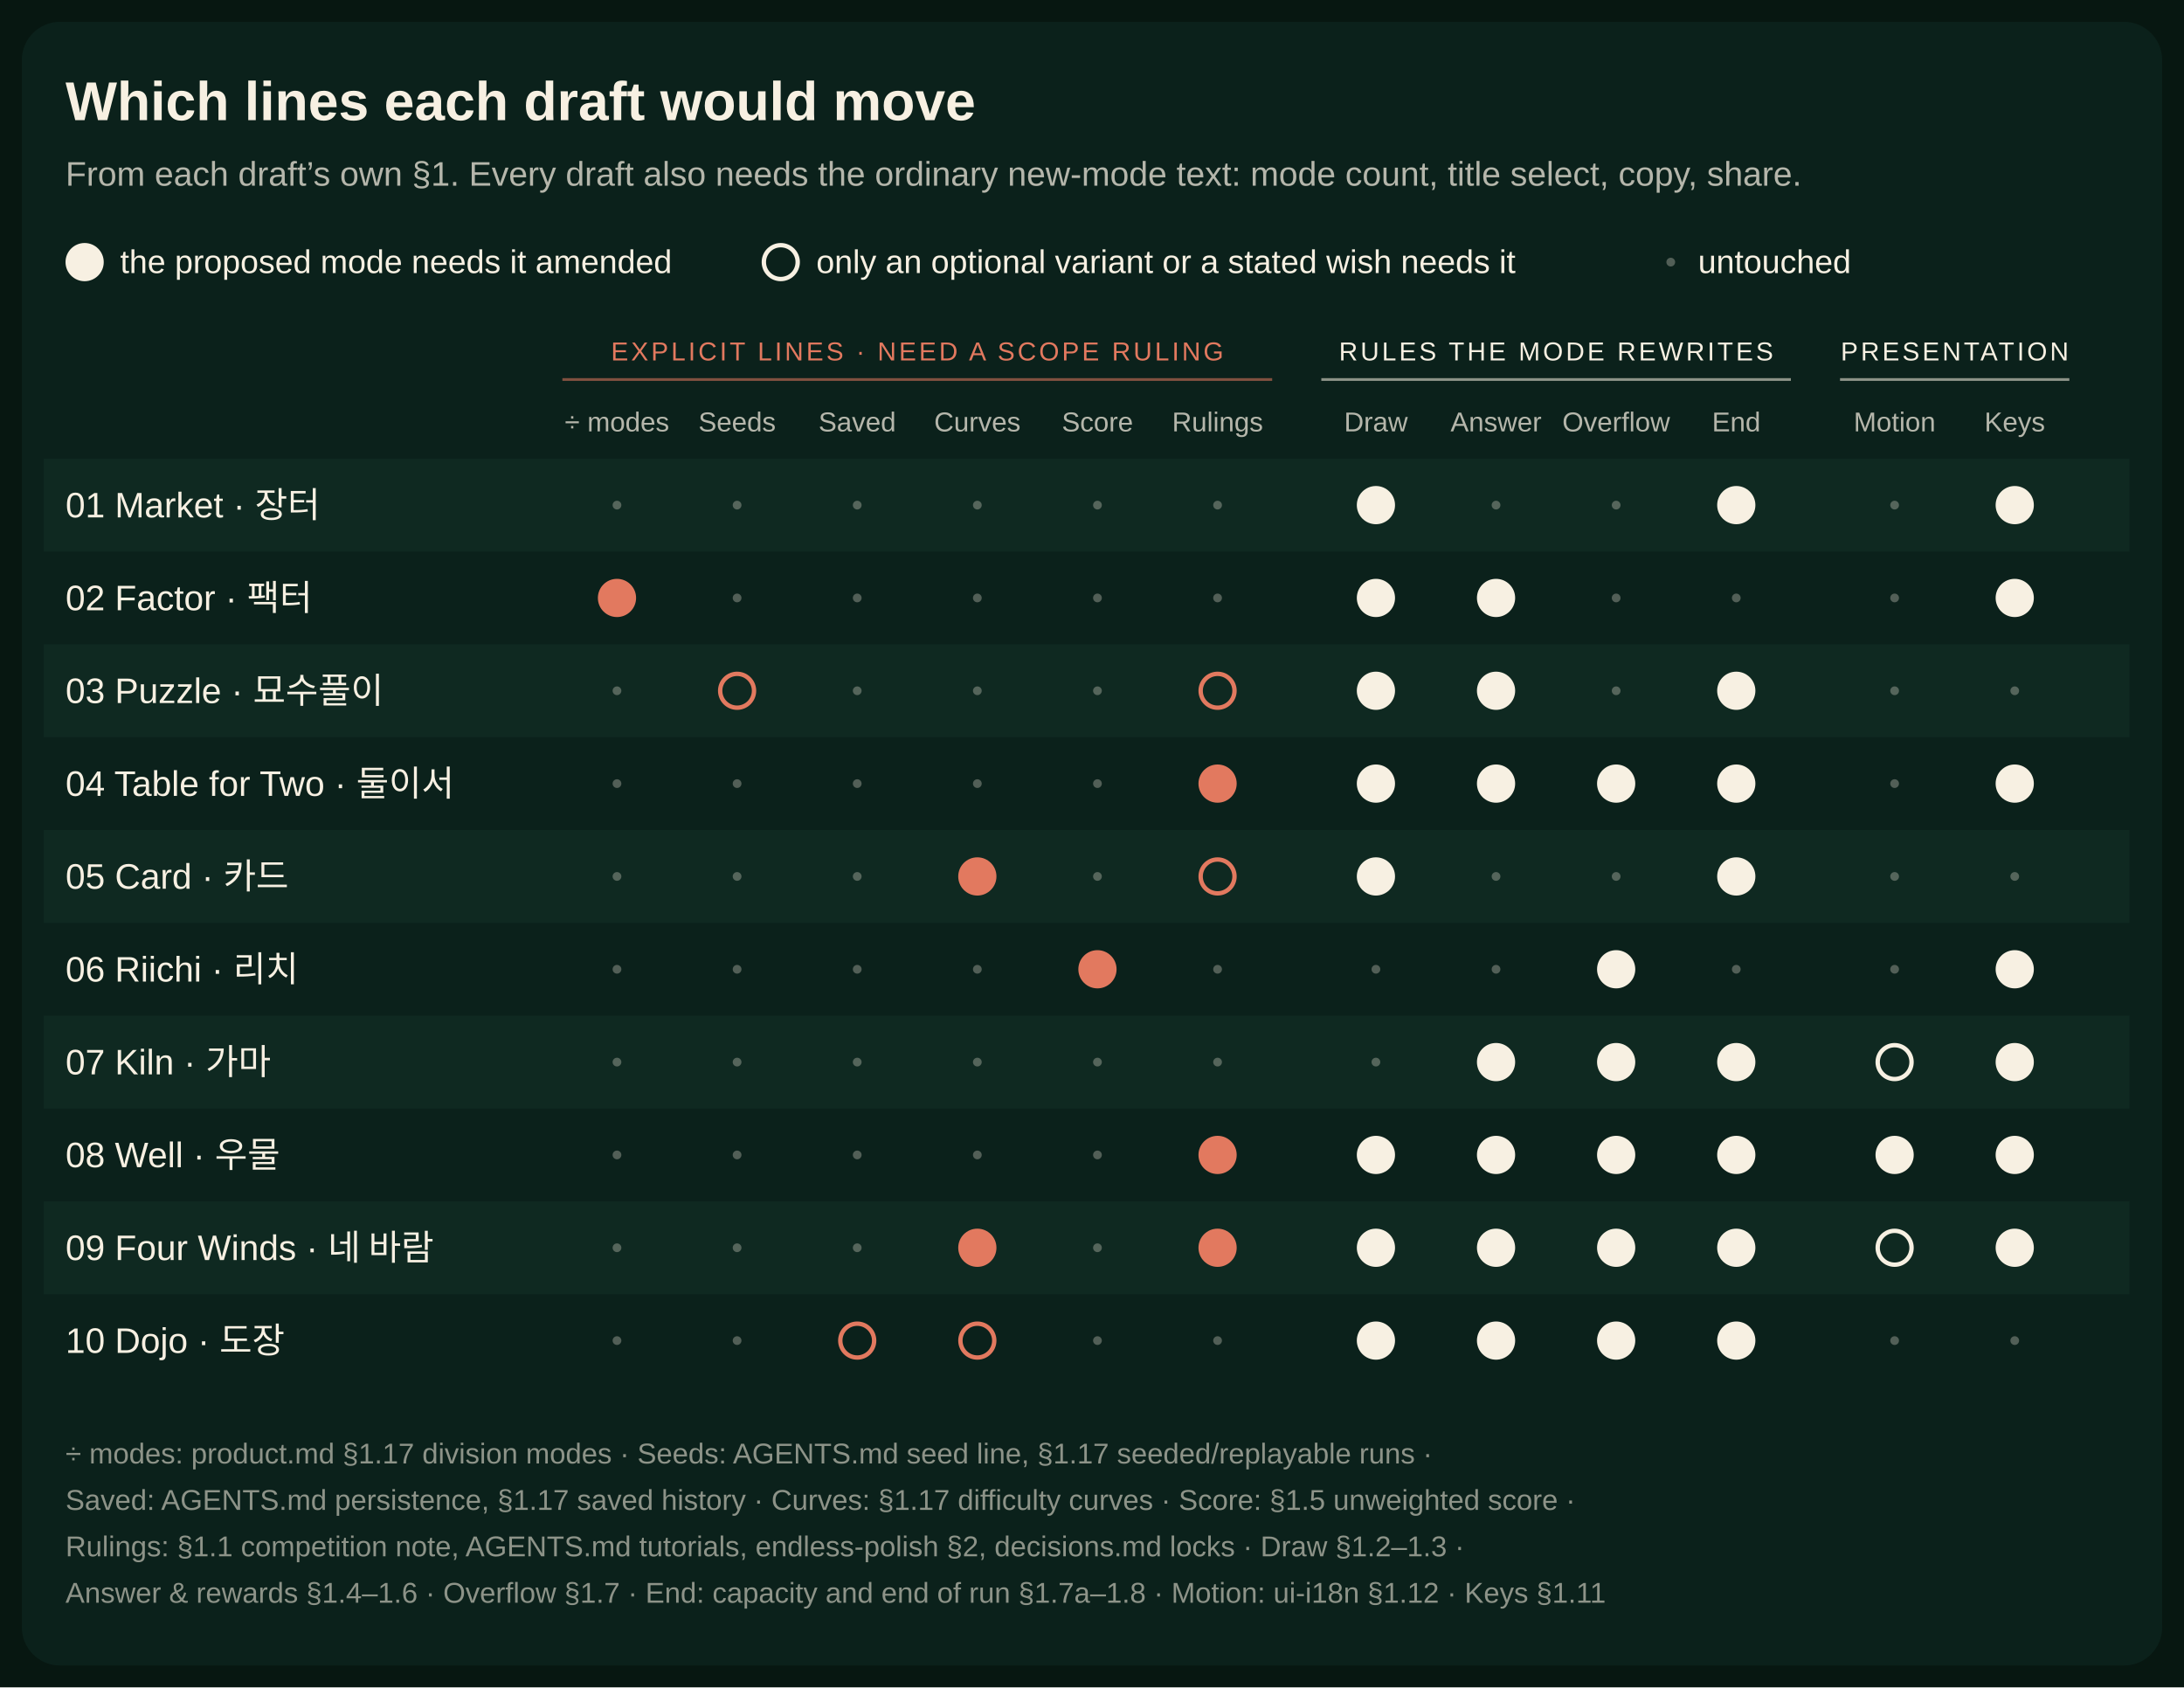
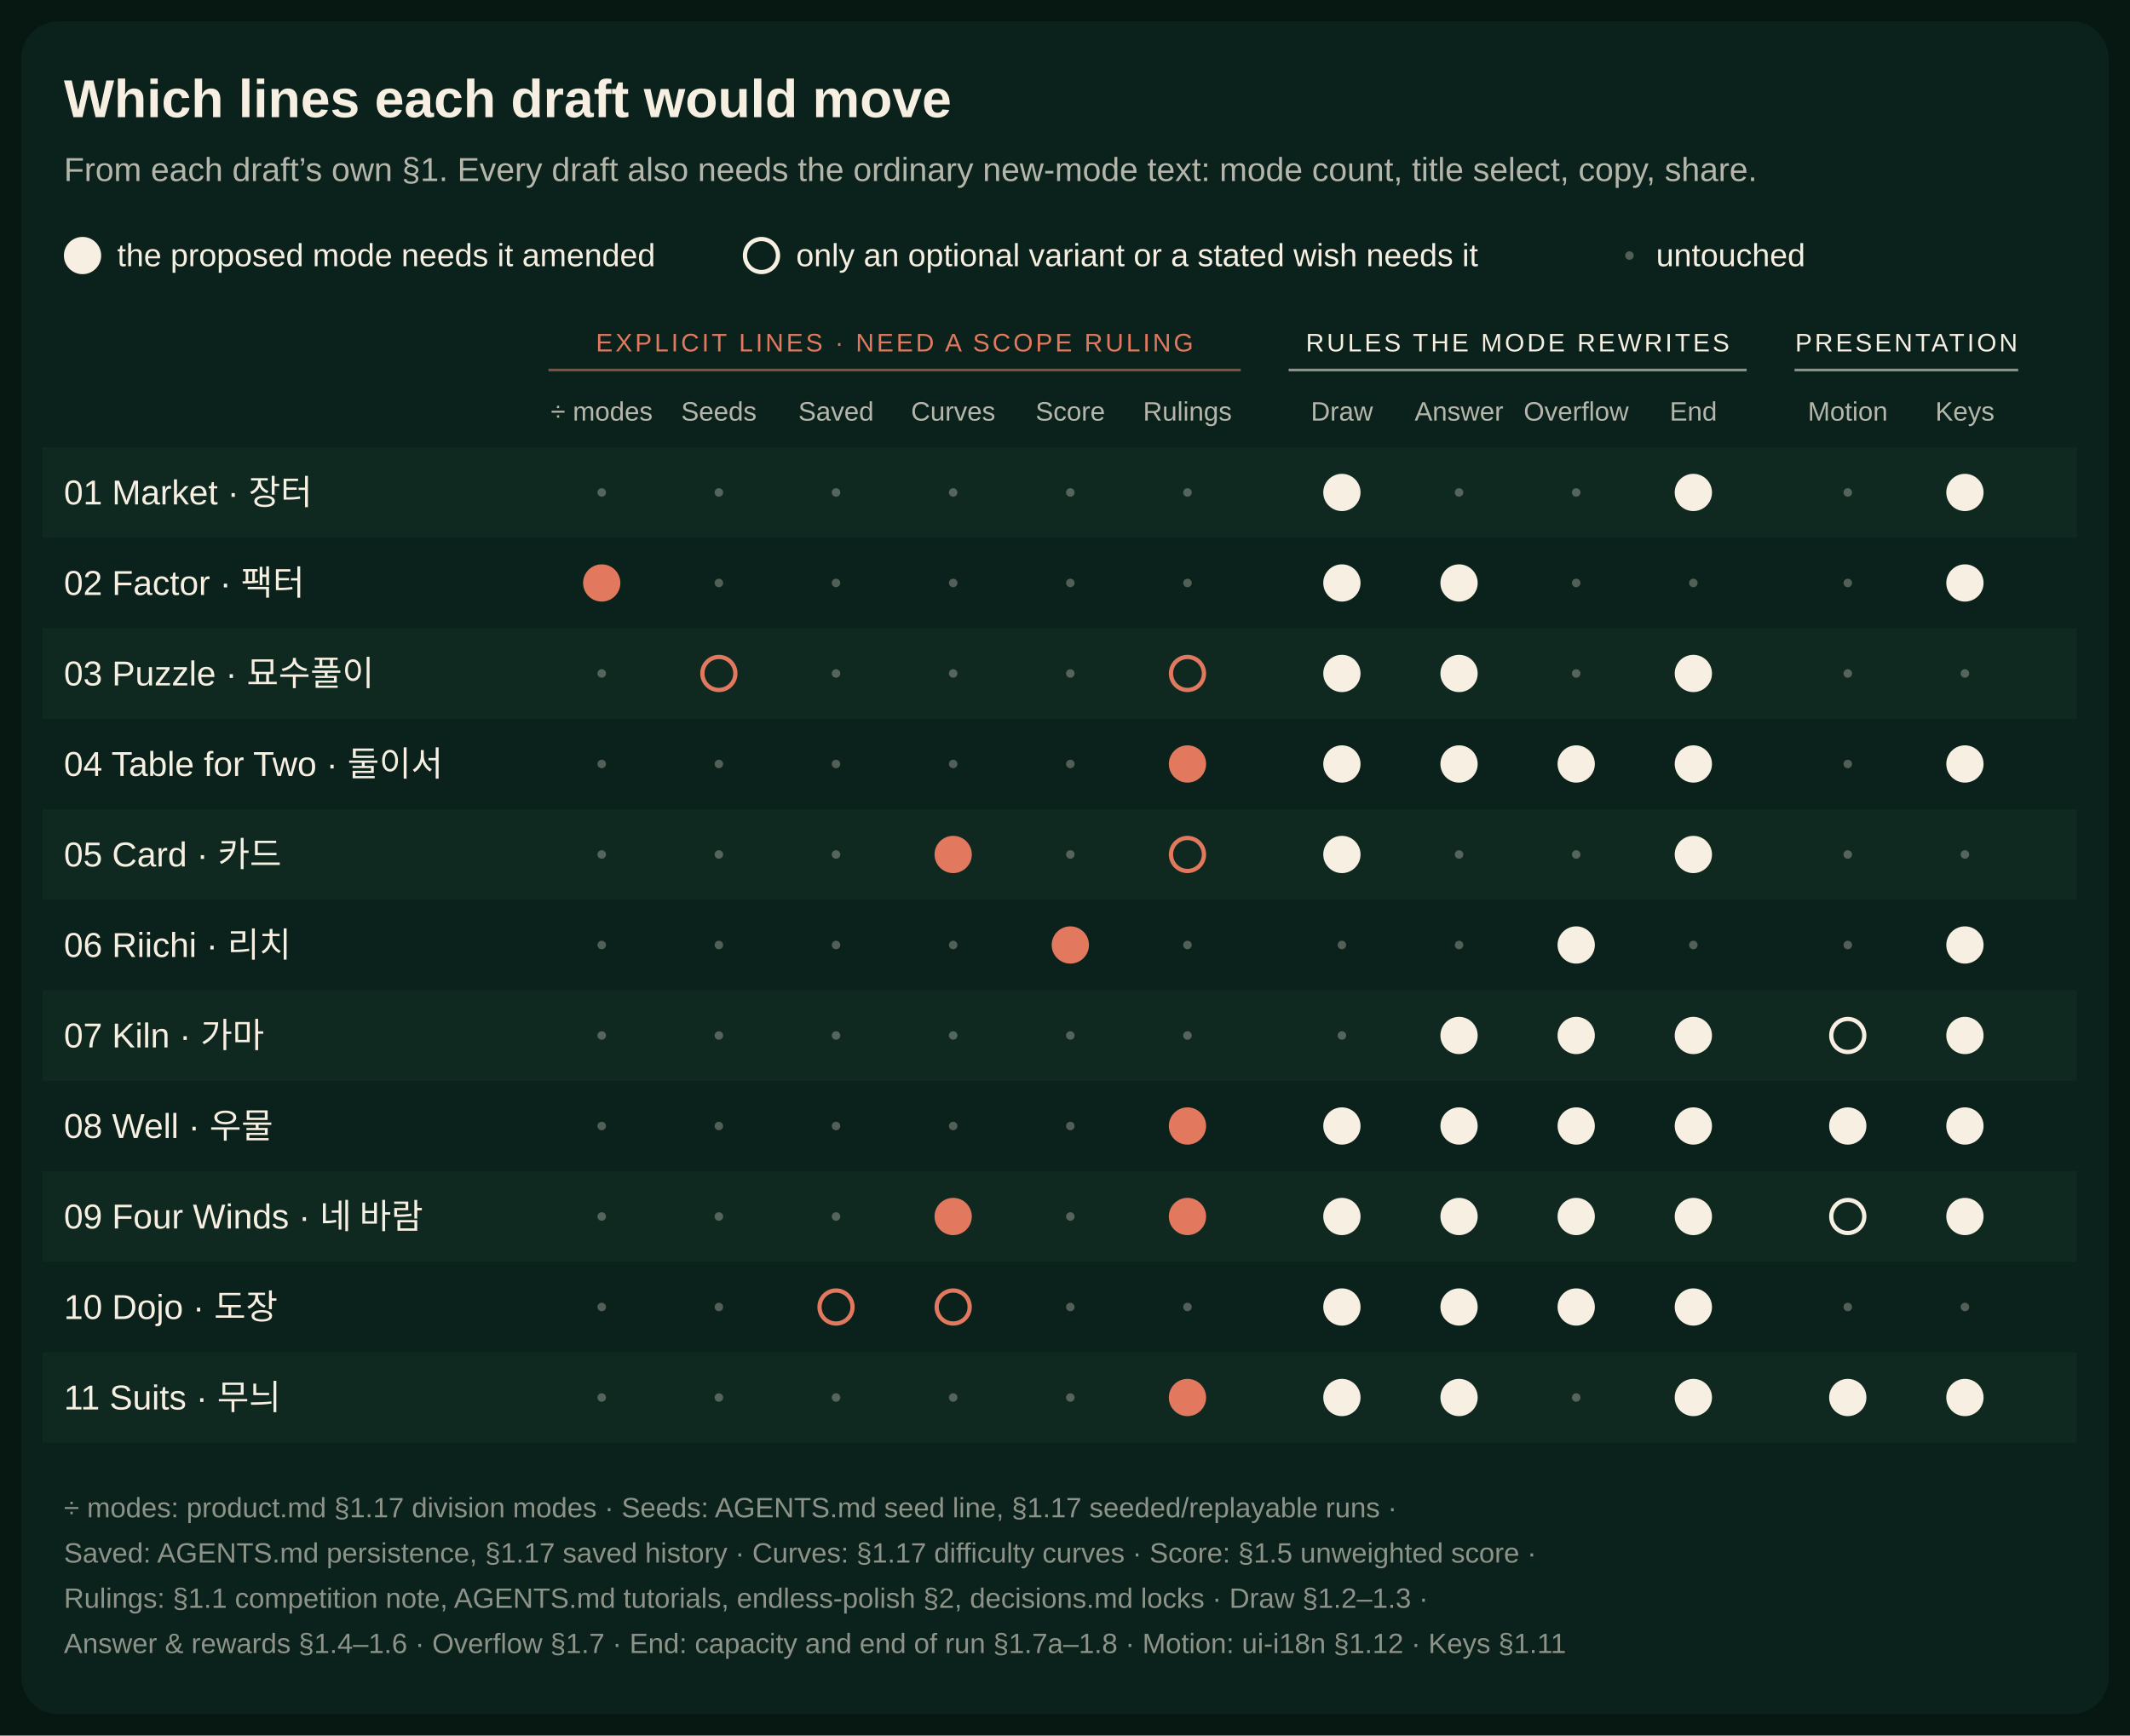
- <svg xmlns="http://www.w3.org/2000/svg" viewBox="0 0 800 618" width="800" height="618" role="img" aria-labelledby="t d">
-   <rect width="800" height="618" fill="#071711" />
-   <rect x="8" y="8" width="784" height="602" rx="14" fill="#0b211b" />
+ <svg xmlns="http://www.w3.org/2000/svg" viewBox="0 0 800 652" width="800" height="652" role="img" aria-labelledby="t d">
+   <rect width="800" height="652" fill="#071711" />
+   <rect x="8" y="8" width="784" height="636" rx="14" fill="#0b211b" />
  <text x="24" y="44" font-family="'Zen Kaku Gothic New','Helvetica Neue',Arial,'Apple SD Gothic Neo','Noto Sans KR',sans-serif" font-size="20" font-weight="600" fill="#f7f0e2">Which lines each draft would move</text>
  <text x="24" y="68" font-family="'Zen Kaku Gothic New','Helvetica Neue',Arial,'Apple SD Gothic Neo','Noto Sans KR',sans-serif" font-size="12.5" fill="#f7f0e2" fill-opacity="0.72">From each draft’s own §1. Every draft also needs the ordinary new-mode text: mode count, title select, copy, share.</text>
  <circle cx="31" cy="96" r="7" fill="#f7f0e2" />
  <text x="44" y="100" font-family="'Zen Kaku Gothic New','Helvetica Neue',Arial,'Apple SD Gothic Neo','Noto Sans KR',sans-serif" font-size="12" fill="#f7f0e2">the proposed mode needs it amended</text>
  <circle cx="286" cy="96" r="6.2" fill="none" stroke="#f7f0e2" stroke-width="1.6" />
  <text x="299" y="100" font-family="'Zen Kaku Gothic New','Helvetica Neue',Arial,'Apple SD Gothic Neo','Noto Sans KR',sans-serif" font-size="12" fill="#f7f0e2">only an optional variant or a stated wish needs it</text>
  <circle cx="612" cy="96" r="1.6" fill="#f7f0e2" fill-opacity="0.3" />
  <text x="622" y="100" font-family="'Zen Kaku Gothic New','Helvetica Neue',Arial,'Apple SD Gothic Neo','Noto Sans KR',sans-serif" font-size="12" fill="#f7f0e2">untouched</text>
  <text x="336.0" y="132" text-anchor="middle" font-family="'Zen Kaku Gothic New','Helvetica Neue',Arial,'Apple SD Gothic Neo','Noto Sans KR',sans-serif" font-size="9.5" letter-spacing="1" fill="#e2795f">EXPLICIT LINES · NEED A SCOPE RULING</text>
  <line x1="206" x2="466" y1="139" y2="139" stroke="#e2795f" stroke-opacity="0.55" />
  <text x="570.0" y="132" text-anchor="middle" font-family="'Zen Kaku Gothic New','Helvetica Neue',Arial,'Apple SD Gothic Neo','Noto Sans KR',sans-serif" font-size="9.5" letter-spacing="1" fill="#f7f0e2">RULES THE MODE REWRITES</text>
  <line x1="484" x2="656" y1="139" y2="139" stroke="#f7f0e2" stroke-opacity="0.55" />
  <text x="716.0" y="132" text-anchor="middle" font-family="'Zen Kaku Gothic New','Helvetica Neue',Arial,'Apple SD Gothic Neo','Noto Sans KR',sans-serif" font-size="9.5" letter-spacing="1" fill="#f7f0e2">PRESENTATION</text>
  <line x1="674" x2="758" y1="139" y2="139" stroke="#f7f0e2" stroke-opacity="0.55" />
  <text x="226.0" y="158" text-anchor="middle" font-family="'Zen Kaku Gothic New','Helvetica Neue',Arial,'Apple SD Gothic Neo','Noto Sans KR',sans-serif" font-size="10" fill="#f7f0e2" fill-opacity="0.72">÷ modes</text>
  <text x="270.0" y="158" text-anchor="middle" font-family="'Zen Kaku Gothic New','Helvetica Neue',Arial,'Apple SD Gothic Neo','Noto Sans KR',sans-serif" font-size="10" fill="#f7f0e2" fill-opacity="0.72">Seeds</text>
  <text x="314.0" y="158" text-anchor="middle" font-family="'Zen Kaku Gothic New','Helvetica Neue',Arial,'Apple SD Gothic Neo','Noto Sans KR',sans-serif" font-size="10" fill="#f7f0e2" fill-opacity="0.72">Saved</text>
  <text x="358.0" y="158" text-anchor="middle" font-family="'Zen Kaku Gothic New','Helvetica Neue',Arial,'Apple SD Gothic Neo','Noto Sans KR',sans-serif" font-size="10" fill="#f7f0e2" fill-opacity="0.72">Curves</text>
  <text x="402.0" y="158" text-anchor="middle" font-family="'Zen Kaku Gothic New','Helvetica Neue',Arial,'Apple SD Gothic Neo','Noto Sans KR',sans-serif" font-size="10" fill="#f7f0e2" fill-opacity="0.72">Score</text>
  <text x="446.0" y="158" text-anchor="middle" font-family="'Zen Kaku Gothic New','Helvetica Neue',Arial,'Apple SD Gothic Neo','Noto Sans KR',sans-serif" font-size="10" fill="#f7f0e2" fill-opacity="0.72">Rulings</text>
  <text x="504.0" y="158" text-anchor="middle" font-family="'Zen Kaku Gothic New','Helvetica Neue',Arial,'Apple SD Gothic Neo','Noto Sans KR',sans-serif" font-size="10" fill="#f7f0e2" fill-opacity="0.72">Draw</text>
  <text x="548.0" y="158" text-anchor="middle" font-family="'Zen Kaku Gothic New','Helvetica Neue',Arial,'Apple SD Gothic Neo','Noto Sans KR',sans-serif" font-size="10" fill="#f7f0e2" fill-opacity="0.72">Answer</text>
  <text x="592.0" y="158" text-anchor="middle" font-family="'Zen Kaku Gothic New','Helvetica Neue',Arial,'Apple SD Gothic Neo','Noto Sans KR',sans-serif" font-size="10" fill="#f7f0e2" fill-opacity="0.72">Overflow</text>
  <text x="636.0" y="158" text-anchor="middle" font-family="'Zen Kaku Gothic New','Helvetica Neue',Arial,'Apple SD Gothic Neo','Noto Sans KR',sans-serif" font-size="10" fill="#f7f0e2" fill-opacity="0.72">End</text>
  <text x="694.0" y="158" text-anchor="middle" font-family="'Zen Kaku Gothic New','Helvetica Neue',Arial,'Apple SD Gothic Neo','Noto Sans KR',sans-serif" font-size="10" fill="#f7f0e2" fill-opacity="0.72">Motion</text>
  <text x="738.0" y="158" text-anchor="middle" font-family="'Zen Kaku Gothic New','Helvetica Neue',Arial,'Apple SD Gothic Neo','Noto Sans KR',sans-serif" font-size="10" fill="#f7f0e2" fill-opacity="0.72">Keys</text>
  <rect x="16" y="168.0" width="764" height="34" fill="#14342a" fill-opacity="0.45" />
  <text x="24" y="189.5" font-family="'Zen Kaku Gothic New','Helvetica Neue',Arial,'Apple SD Gothic Neo','Noto Sans KR',sans-serif" font-size="13" fill="#f7f0e2">01  Market · 장터</text>
  <circle cx="226.0" cy="185.0" r="1.6" fill="#f7f0e2" fill-opacity="0.3" />
  <circle cx="270.0" cy="185.0" r="1.6" fill="#f7f0e2" fill-opacity="0.3" />
  <circle cx="314.0" cy="185.0" r="1.6" fill="#f7f0e2" fill-opacity="0.3" />
  <circle cx="358.0" cy="185.0" r="1.6" fill="#f7f0e2" fill-opacity="0.3" />
  <circle cx="402.0" cy="185.0" r="1.6" fill="#f7f0e2" fill-opacity="0.3" />
  <circle cx="446.0" cy="185.0" r="1.6" fill="#f7f0e2" fill-opacity="0.3" />
  <circle cx="504.0" cy="185.0" r="7" fill="#f7f0e2" />
  <circle cx="548.0" cy="185.0" r="1.6" fill="#f7f0e2" fill-opacity="0.3" />
  <circle cx="592.0" cy="185.0" r="1.6" fill="#f7f0e2" fill-opacity="0.3" />
  <circle cx="636.0" cy="185.0" r="7" fill="#f7f0e2" />
  <circle cx="694.0" cy="185.0" r="1.6" fill="#f7f0e2" fill-opacity="0.3" />
  <circle cx="738.0" cy="185.0" r="7" fill="#f7f0e2" />
  <text x="24" y="223.5" font-family="'Zen Kaku Gothic New','Helvetica Neue',Arial,'Apple SD Gothic Neo','Noto Sans KR',sans-serif" font-size="13" fill="#f7f0e2">02  Factor · 팩터</text>
  <circle cx="226.0" cy="219.0" r="7" fill="#e2795f" />
  <circle cx="270.0" cy="219.0" r="1.6" fill="#f7f0e2" fill-opacity="0.3" />
  <circle cx="314.0" cy="219.0" r="1.6" fill="#f7f0e2" fill-opacity="0.3" />
  <circle cx="358.0" cy="219.0" r="1.6" fill="#f7f0e2" fill-opacity="0.3" />
  <circle cx="402.0" cy="219.0" r="1.6" fill="#f7f0e2" fill-opacity="0.3" />
  <circle cx="446.0" cy="219.0" r="1.6" fill="#f7f0e2" fill-opacity="0.3" />
  <circle cx="504.0" cy="219.0" r="7" fill="#f7f0e2" />
  <circle cx="548.0" cy="219.0" r="7" fill="#f7f0e2" />
  <circle cx="592.0" cy="219.0" r="1.6" fill="#f7f0e2" fill-opacity="0.3" />
  <circle cx="636.0" cy="219.0" r="1.6" fill="#f7f0e2" fill-opacity="0.3" />
  <circle cx="694.0" cy="219.0" r="1.6" fill="#f7f0e2" fill-opacity="0.3" />
  <circle cx="738.0" cy="219.0" r="7" fill="#f7f0e2" />
  <rect x="16" y="236.0" width="764" height="34" fill="#14342a" fill-opacity="0.45" />
  <text x="24" y="257.5" font-family="'Zen Kaku Gothic New','Helvetica Neue',Arial,'Apple SD Gothic Neo','Noto Sans KR',sans-serif" font-size="13" fill="#f7f0e2">03  Puzzle · 묘수풀이</text>
  <circle cx="226.0" cy="253.0" r="1.6" fill="#f7f0e2" fill-opacity="0.3" />
  <circle cx="270.0" cy="253.0" r="6.2" fill="none" stroke="#e2795f" stroke-width="1.6" />
  <circle cx="314.0" cy="253.0" r="1.6" fill="#f7f0e2" fill-opacity="0.3" />
  <circle cx="358.0" cy="253.0" r="1.6" fill="#f7f0e2" fill-opacity="0.3" />
  <circle cx="402.0" cy="253.0" r="1.6" fill="#f7f0e2" fill-opacity="0.3" />
  <circle cx="446.0" cy="253.0" r="6.2" fill="none" stroke="#e2795f" stroke-width="1.6" />
  <circle cx="504.0" cy="253.0" r="7" fill="#f7f0e2" />
  <circle cx="548.0" cy="253.0" r="7" fill="#f7f0e2" />
  <circle cx="592.0" cy="253.0" r="1.6" fill="#f7f0e2" fill-opacity="0.3" />
  <circle cx="636.0" cy="253.0" r="7" fill="#f7f0e2" />
  <circle cx="694.0" cy="253.0" r="1.6" fill="#f7f0e2" fill-opacity="0.3" />
  <circle cx="738.0" cy="253.0" r="1.6" fill="#f7f0e2" fill-opacity="0.3" />
  <text x="24" y="291.5" font-family="'Zen Kaku Gothic New','Helvetica Neue',Arial,'Apple SD Gothic Neo','Noto Sans KR',sans-serif" font-size="13" fill="#f7f0e2">04  Table for Two · 둘이서</text>
  <circle cx="226.0" cy="287.0" r="1.6" fill="#f7f0e2" fill-opacity="0.3" />
  <circle cx="270.0" cy="287.0" r="1.6" fill="#f7f0e2" fill-opacity="0.3" />
  <circle cx="314.0" cy="287.0" r="1.6" fill="#f7f0e2" fill-opacity="0.3" />
  <circle cx="358.0" cy="287.0" r="1.6" fill="#f7f0e2" fill-opacity="0.3" />
  <circle cx="402.0" cy="287.0" r="1.6" fill="#f7f0e2" fill-opacity="0.3" />
  <circle cx="446.0" cy="287.0" r="7" fill="#e2795f" />
  <circle cx="504.0" cy="287.0" r="7" fill="#f7f0e2" />
  <circle cx="548.0" cy="287.0" r="7" fill="#f7f0e2" />
  <circle cx="592.0" cy="287.0" r="7" fill="#f7f0e2" />
  <circle cx="636.0" cy="287.0" r="7" fill="#f7f0e2" />
  <circle cx="694.0" cy="287.0" r="1.6" fill="#f7f0e2" fill-opacity="0.3" />
  <circle cx="738.0" cy="287.0" r="7" fill="#f7f0e2" />
  <rect x="16" y="304.0" width="764" height="34" fill="#14342a" fill-opacity="0.45" />
  <text x="24" y="325.5" font-family="'Zen Kaku Gothic New','Helvetica Neue',Arial,'Apple SD Gothic Neo','Noto Sans KR',sans-serif" font-size="13" fill="#f7f0e2">05  Card · 카드</text>
  <circle cx="226.0" cy="321.0" r="1.6" fill="#f7f0e2" fill-opacity="0.3" />
  <circle cx="270.0" cy="321.0" r="1.6" fill="#f7f0e2" fill-opacity="0.3" />
  <circle cx="314.0" cy="321.0" r="1.6" fill="#f7f0e2" fill-opacity="0.3" />
  <circle cx="358.0" cy="321.0" r="7" fill="#e2795f" />
  <circle cx="402.0" cy="321.0" r="1.6" fill="#f7f0e2" fill-opacity="0.3" />
  <circle cx="446.0" cy="321.0" r="6.2" fill="none" stroke="#e2795f" stroke-width="1.6" />
  <circle cx="504.0" cy="321.0" r="7" fill="#f7f0e2" />
  <circle cx="548.0" cy="321.0" r="1.6" fill="#f7f0e2" fill-opacity="0.3" />
  <circle cx="592.0" cy="321.0" r="1.6" fill="#f7f0e2" fill-opacity="0.3" />
  <circle cx="636.0" cy="321.0" r="7" fill="#f7f0e2" />
  <circle cx="694.0" cy="321.0" r="1.6" fill="#f7f0e2" fill-opacity="0.3" />
  <circle cx="738.0" cy="321.0" r="1.6" fill="#f7f0e2" fill-opacity="0.3" />
  <text x="24" y="359.5" font-family="'Zen Kaku Gothic New','Helvetica Neue',Arial,'Apple SD Gothic Neo','Noto Sans KR',sans-serif" font-size="13" fill="#f7f0e2">06  Riichi · 리치</text>
  <circle cx="226.0" cy="355.0" r="1.6" fill="#f7f0e2" fill-opacity="0.3" />
  <circle cx="270.0" cy="355.0" r="1.6" fill="#f7f0e2" fill-opacity="0.3" />
  <circle cx="314.0" cy="355.0" r="1.6" fill="#f7f0e2" fill-opacity="0.3" />
  <circle cx="358.0" cy="355.0" r="1.6" fill="#f7f0e2" fill-opacity="0.3" />
  <circle cx="402.0" cy="355.0" r="7" fill="#e2795f" />
  <circle cx="446.0" cy="355.0" r="1.6" fill="#f7f0e2" fill-opacity="0.3" />
  <circle cx="504.0" cy="355.0" r="1.6" fill="#f7f0e2" fill-opacity="0.3" />
  <circle cx="548.0" cy="355.0" r="1.6" fill="#f7f0e2" fill-opacity="0.3" />
  <circle cx="592.0" cy="355.0" r="7" fill="#f7f0e2" />
  <circle cx="636.0" cy="355.0" r="1.6" fill="#f7f0e2" fill-opacity="0.3" />
  <circle cx="694.0" cy="355.0" r="1.6" fill="#f7f0e2" fill-opacity="0.3" />
  <circle cx="738.0" cy="355.0" r="7" fill="#f7f0e2" />
  <rect x="16" y="372.0" width="764" height="34" fill="#14342a" fill-opacity="0.45" />
  <text x="24" y="393.5" font-family="'Zen Kaku Gothic New','Helvetica Neue',Arial,'Apple SD Gothic Neo','Noto Sans KR',sans-serif" font-size="13" fill="#f7f0e2">07  Kiln · 가마</text>
  <circle cx="226.0" cy="389.0" r="1.6" fill="#f7f0e2" fill-opacity="0.3" />
  <circle cx="270.0" cy="389.0" r="1.6" fill="#f7f0e2" fill-opacity="0.3" />
  <circle cx="314.0" cy="389.0" r="1.6" fill="#f7f0e2" fill-opacity="0.3" />
  <circle cx="358.0" cy="389.0" r="1.6" fill="#f7f0e2" fill-opacity="0.3" />
  <circle cx="402.0" cy="389.0" r="1.6" fill="#f7f0e2" fill-opacity="0.3" />
  <circle cx="446.0" cy="389.0" r="1.6" fill="#f7f0e2" fill-opacity="0.3" />
  <circle cx="504.0" cy="389.0" r="1.6" fill="#f7f0e2" fill-opacity="0.3" />
  <circle cx="548.0" cy="389.0" r="7" fill="#f7f0e2" />
  <circle cx="592.0" cy="389.0" r="7" fill="#f7f0e2" />
  <circle cx="636.0" cy="389.0" r="7" fill="#f7f0e2" />
  <circle cx="694.0" cy="389.0" r="6.2" fill="none" stroke="#f7f0e2" stroke-width="1.6" />
  <circle cx="738.0" cy="389.0" r="7" fill="#f7f0e2" />
  <text x="24" y="427.5" font-family="'Zen Kaku Gothic New','Helvetica Neue',Arial,'Apple SD Gothic Neo','Noto Sans KR',sans-serif" font-size="13" fill="#f7f0e2">08  Well · 우물</text>
  <circle cx="226.0" cy="423.0" r="1.6" fill="#f7f0e2" fill-opacity="0.3" />
  <circle cx="270.0" cy="423.0" r="1.6" fill="#f7f0e2" fill-opacity="0.3" />
  <circle cx="314.0" cy="423.0" r="1.6" fill="#f7f0e2" fill-opacity="0.3" />
  <circle cx="358.0" cy="423.0" r="1.6" fill="#f7f0e2" fill-opacity="0.3" />
  <circle cx="402.0" cy="423.0" r="1.6" fill="#f7f0e2" fill-opacity="0.3" />
  <circle cx="446.0" cy="423.0" r="7" fill="#e2795f" />
  <circle cx="504.0" cy="423.0" r="7" fill="#f7f0e2" />
  <circle cx="548.0" cy="423.0" r="7" fill="#f7f0e2" />
  <circle cx="592.0" cy="423.0" r="7" fill="#f7f0e2" />
  <circle cx="636.0" cy="423.0" r="7" fill="#f7f0e2" />
  <circle cx="694.0" cy="423.0" r="7" fill="#f7f0e2" />
  <circle cx="738.0" cy="423.0" r="7" fill="#f7f0e2" />
  <rect x="16" y="440.0" width="764" height="34" fill="#14342a" fill-opacity="0.45" />
  <text x="24" y="461.5" font-family="'Zen Kaku Gothic New','Helvetica Neue',Arial,'Apple SD Gothic Neo','Noto Sans KR',sans-serif" font-size="13" fill="#f7f0e2">09  Four Winds · 네 바람</text>
  <circle cx="226.0" cy="457.0" r="1.6" fill="#f7f0e2" fill-opacity="0.3" />
  <circle cx="270.0" cy="457.0" r="1.6" fill="#f7f0e2" fill-opacity="0.3" />
  <circle cx="314.0" cy="457.0" r="1.6" fill="#f7f0e2" fill-opacity="0.3" />
  <circle cx="358.0" cy="457.0" r="7" fill="#e2795f" />
  <circle cx="402.0" cy="457.0" r="1.6" fill="#f7f0e2" fill-opacity="0.3" />
  <circle cx="446.0" cy="457.0" r="7" fill="#e2795f" />
  <circle cx="504.0" cy="457.0" r="7" fill="#f7f0e2" />
  <circle cx="548.0" cy="457.0" r="7" fill="#f7f0e2" />
  <circle cx="592.0" cy="457.0" r="7" fill="#f7f0e2" />
  <circle cx="636.0" cy="457.0" r="7" fill="#f7f0e2" />
  <circle cx="694.0" cy="457.0" r="6.2" fill="none" stroke="#f7f0e2" stroke-width="1.6" />
  <circle cx="738.0" cy="457.0" r="7" fill="#f7f0e2" />
  <text x="24" y="495.5" font-family="'Zen Kaku Gothic New','Helvetica Neue',Arial,'Apple SD Gothic Neo','Noto Sans KR',sans-serif" font-size="13" fill="#f7f0e2">10  Dojo · 도장</text>
  <circle cx="226.0" cy="491.0" r="1.6" fill="#f7f0e2" fill-opacity="0.3" />
  <circle cx="270.0" cy="491.0" r="1.6" fill="#f7f0e2" fill-opacity="0.3" />
  <circle cx="314.0" cy="491.0" r="6.2" fill="none" stroke="#e2795f" stroke-width="1.6" />
  <circle cx="358.0" cy="491.0" r="6.2" fill="none" stroke="#e2795f" stroke-width="1.6" />
  <circle cx="402.0" cy="491.0" r="1.6" fill="#f7f0e2" fill-opacity="0.3" />
  <circle cx="446.0" cy="491.0" r="1.6" fill="#f7f0e2" fill-opacity="0.3" />
  <circle cx="504.0" cy="491.0" r="7" fill="#f7f0e2" />
  <circle cx="548.0" cy="491.0" r="7" fill="#f7f0e2" />
  <circle cx="592.0" cy="491.0" r="7" fill="#f7f0e2" />
  <circle cx="636.0" cy="491.0" r="7" fill="#f7f0e2" />
  <circle cx="694.0" cy="491.0" r="1.6" fill="#f7f0e2" fill-opacity="0.3" />
  <circle cx="738.0" cy="491.0" r="1.6" fill="#f7f0e2" fill-opacity="0.3" />
-   <text x="24" y="536" font-family="'Zen Kaku Gothic New','Helvetica Neue',Arial,'Apple SD Gothic Neo','Noto Sans KR',sans-serif" font-size="10.5" fill="#f7f0e2" fill-opacity="0.55">÷ modes: product.md §1.17 division modes · Seeds: AGENTS.md seed line, §1.17 seeded/replayable runs ·</text>
-   <text x="24" y="553" font-family="'Zen Kaku Gothic New','Helvetica Neue',Arial,'Apple SD Gothic Neo','Noto Sans KR',sans-serif" font-size="10.5" fill="#f7f0e2" fill-opacity="0.55">Saved: AGENTS.md persistence, §1.17 saved history · Curves: §1.17 difficulty curves · Score: §1.5 unweighted score ·</text>
-   <text x="24" y="570" font-family="'Zen Kaku Gothic New','Helvetica Neue',Arial,'Apple SD Gothic Neo','Noto Sans KR',sans-serif" font-size="10.5" fill="#f7f0e2" fill-opacity="0.55">Rulings: §1.1 competition note, AGENTS.md tutorials, endless-polish §2, decisions.md locks · Draw §1.2–1.3 ·</text>
-   <text x="24" y="587" font-family="'Zen Kaku Gothic New','Helvetica Neue',Arial,'Apple SD Gothic Neo','Noto Sans KR',sans-serif" font-size="10.5" fill="#f7f0e2" fill-opacity="0.55">Answer &amp; rewards §1.4–1.6 · Overflow §1.7 · End: capacity and end of run §1.7a–1.8 · Motion: ui-i18n §1.12 · Keys §1.11</text>
+   <rect x="16" y="508.0" width="764" height="34" fill="#14342a" fill-opacity="0.45" />
+   <text x="24" y="529.5" font-family="'Zen Kaku Gothic New','Helvetica Neue',Arial,'Apple SD Gothic Neo','Noto Sans KR',sans-serif" font-size="13" fill="#f7f0e2">11  Suits · 무늬</text>
+   <circle cx="226.0" cy="525.0" r="1.6" fill="#f7f0e2" fill-opacity="0.3" />
+   <circle cx="270.0" cy="525.0" r="1.6" fill="#f7f0e2" fill-opacity="0.3" />
+   <circle cx="314.0" cy="525.0" r="1.6" fill="#f7f0e2" fill-opacity="0.3" />
+   <circle cx="358.0" cy="525.0" r="1.6" fill="#f7f0e2" fill-opacity="0.3" />
+   <circle cx="402.0" cy="525.0" r="1.6" fill="#f7f0e2" fill-opacity="0.3" />
+   <circle cx="446.0" cy="525.0" r="7" fill="#e2795f" />
+   <circle cx="504.0" cy="525.0" r="7" fill="#f7f0e2" />
+   <circle cx="548.0" cy="525.0" r="7" fill="#f7f0e2" />
+   <circle cx="592.0" cy="525.0" r="1.6" fill="#f7f0e2" fill-opacity="0.3" />
+   <circle cx="636.0" cy="525.0" r="7" fill="#f7f0e2" />
+   <circle cx="694.0" cy="525.0" r="7" fill="#f7f0e2" />
+   <circle cx="738.0" cy="525.0" r="7" fill="#f7f0e2" />
+   <text x="24" y="570" font-family="'Zen Kaku Gothic New','Helvetica Neue',Arial,'Apple SD Gothic Neo','Noto Sans KR',sans-serif" font-size="10.5" fill="#f7f0e2" fill-opacity="0.55">÷ modes: product.md §1.17 division modes · Seeds: AGENTS.md seed line, §1.17 seeded/replayable runs ·</text>
+   <text x="24" y="587" font-family="'Zen Kaku Gothic New','Helvetica Neue',Arial,'Apple SD Gothic Neo','Noto Sans KR',sans-serif" font-size="10.5" fill="#f7f0e2" fill-opacity="0.55">Saved: AGENTS.md persistence, §1.17 saved history · Curves: §1.17 difficulty curves · Score: §1.5 unweighted score ·</text>
+   <text x="24" y="604" font-family="'Zen Kaku Gothic New','Helvetica Neue',Arial,'Apple SD Gothic Neo','Noto Sans KR',sans-serif" font-size="10.5" fill="#f7f0e2" fill-opacity="0.55">Rulings: §1.1 competition note, AGENTS.md tutorials, endless-polish §2, decisions.md locks · Draw §1.2–1.3 ·</text>
+   <text x="24" y="621" font-family="'Zen Kaku Gothic New','Helvetica Neue',Arial,'Apple SD Gothic Neo','Noto Sans KR',sans-serif" font-size="10.5" fill="#f7f0e2" fill-opacity="0.55">Answer &amp; rewards §1.4–1.6 · Overflow §1.7 · End: capacity and end of run §1.7a–1.8 · Motion: ui-i18n §1.12 · Keys §1.11</text>
</svg>
